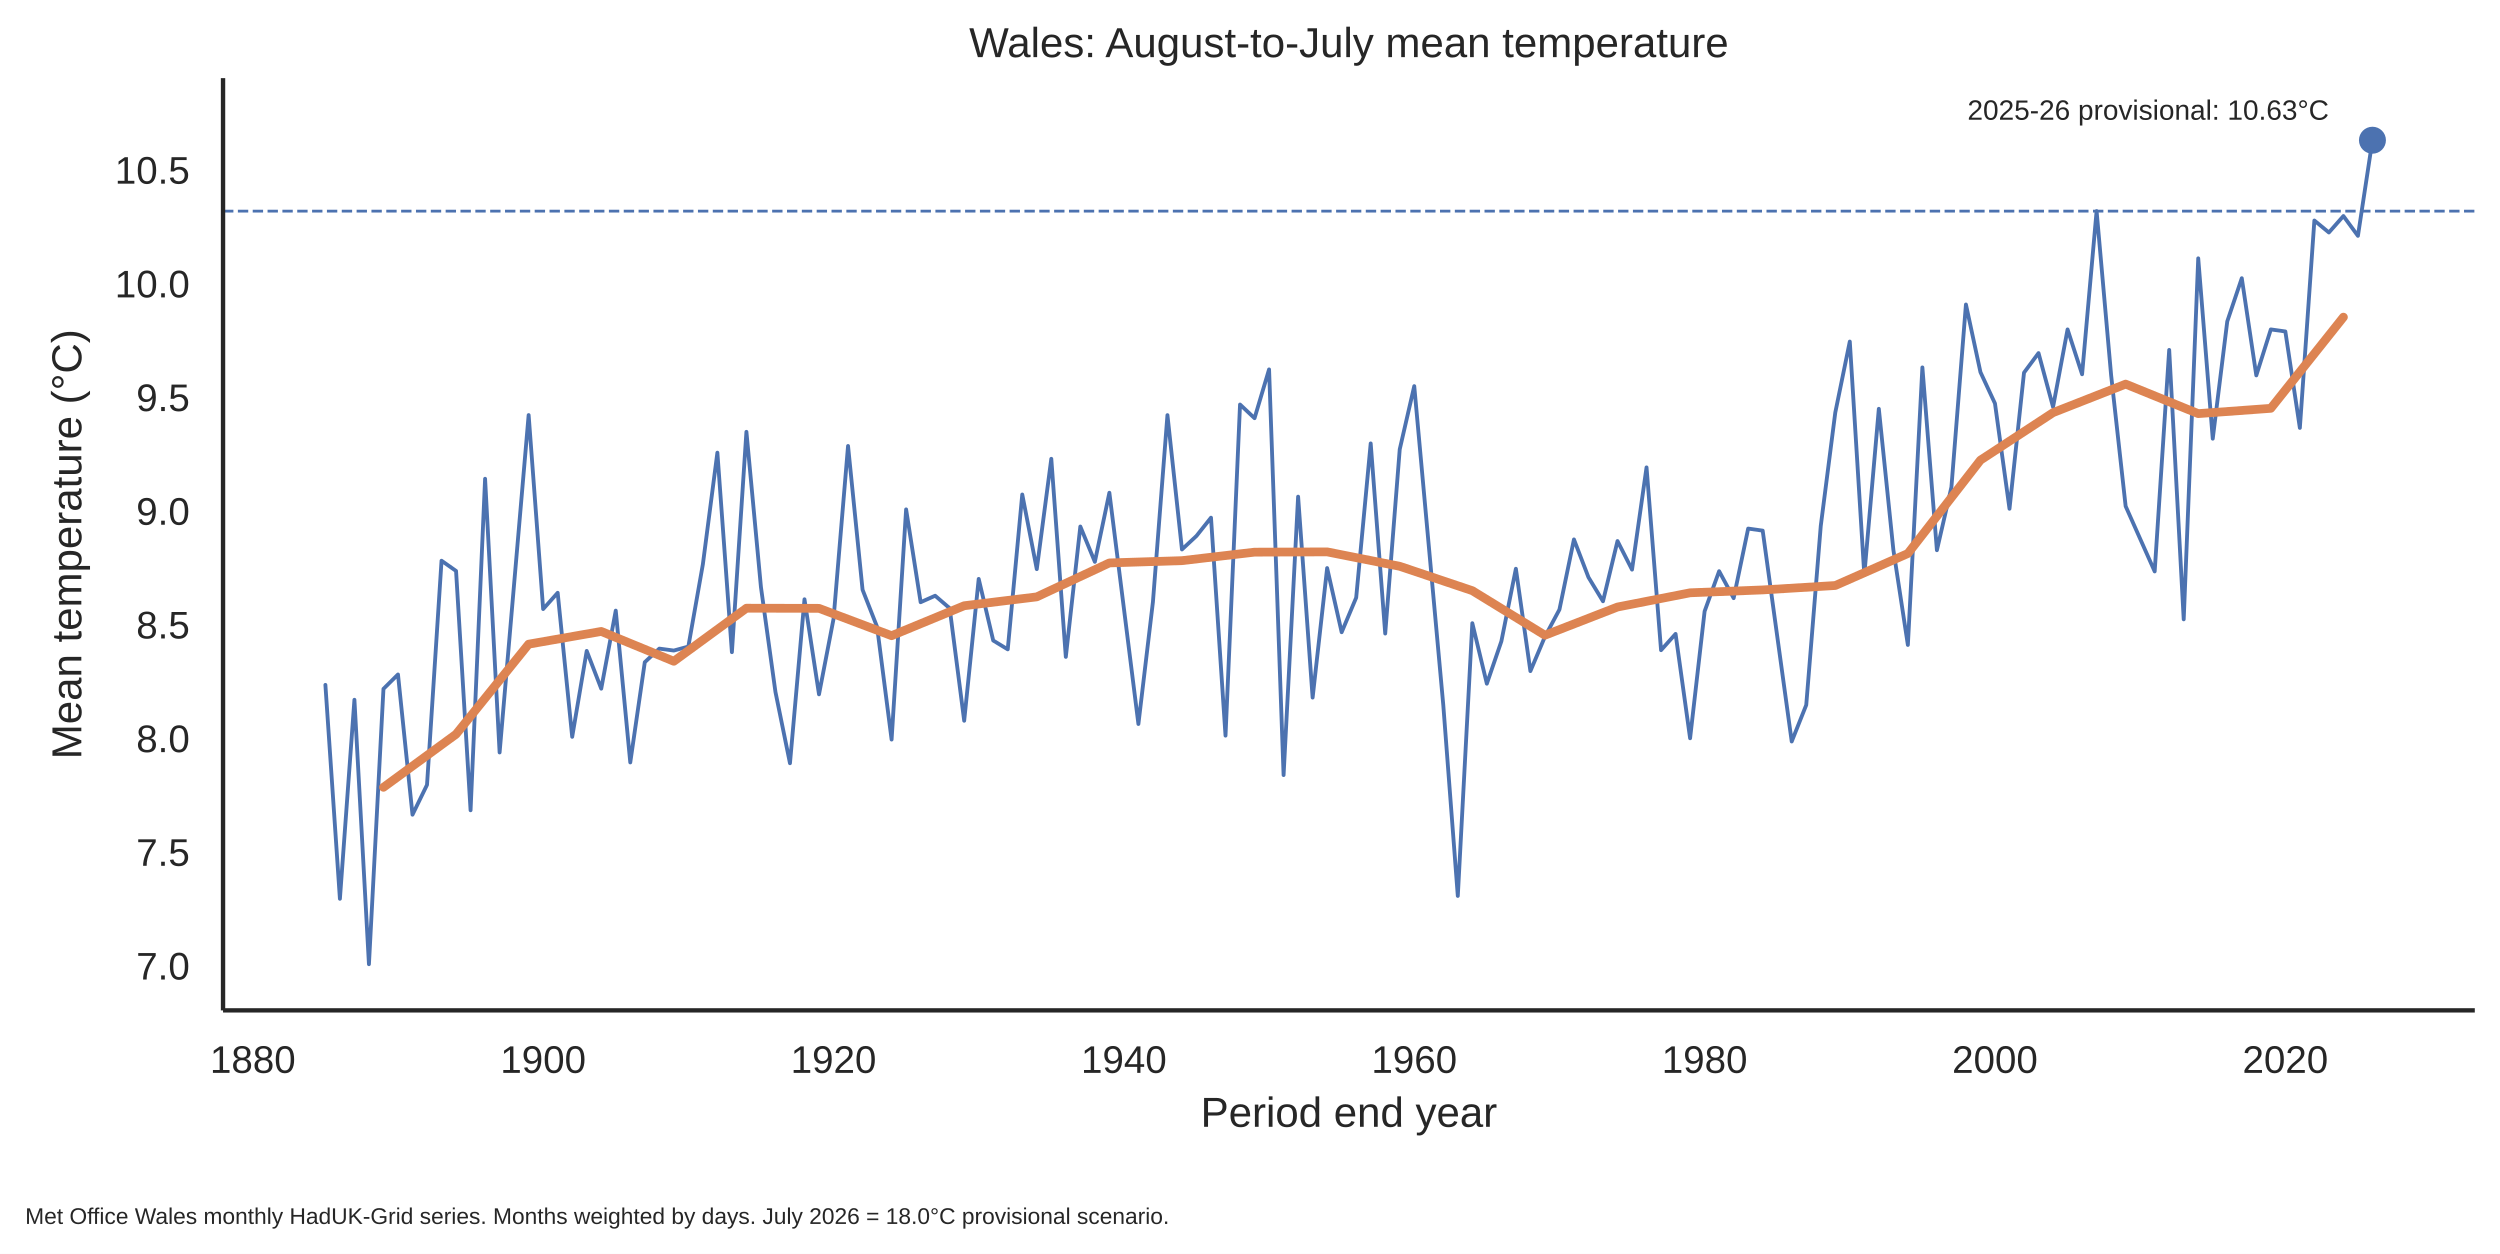
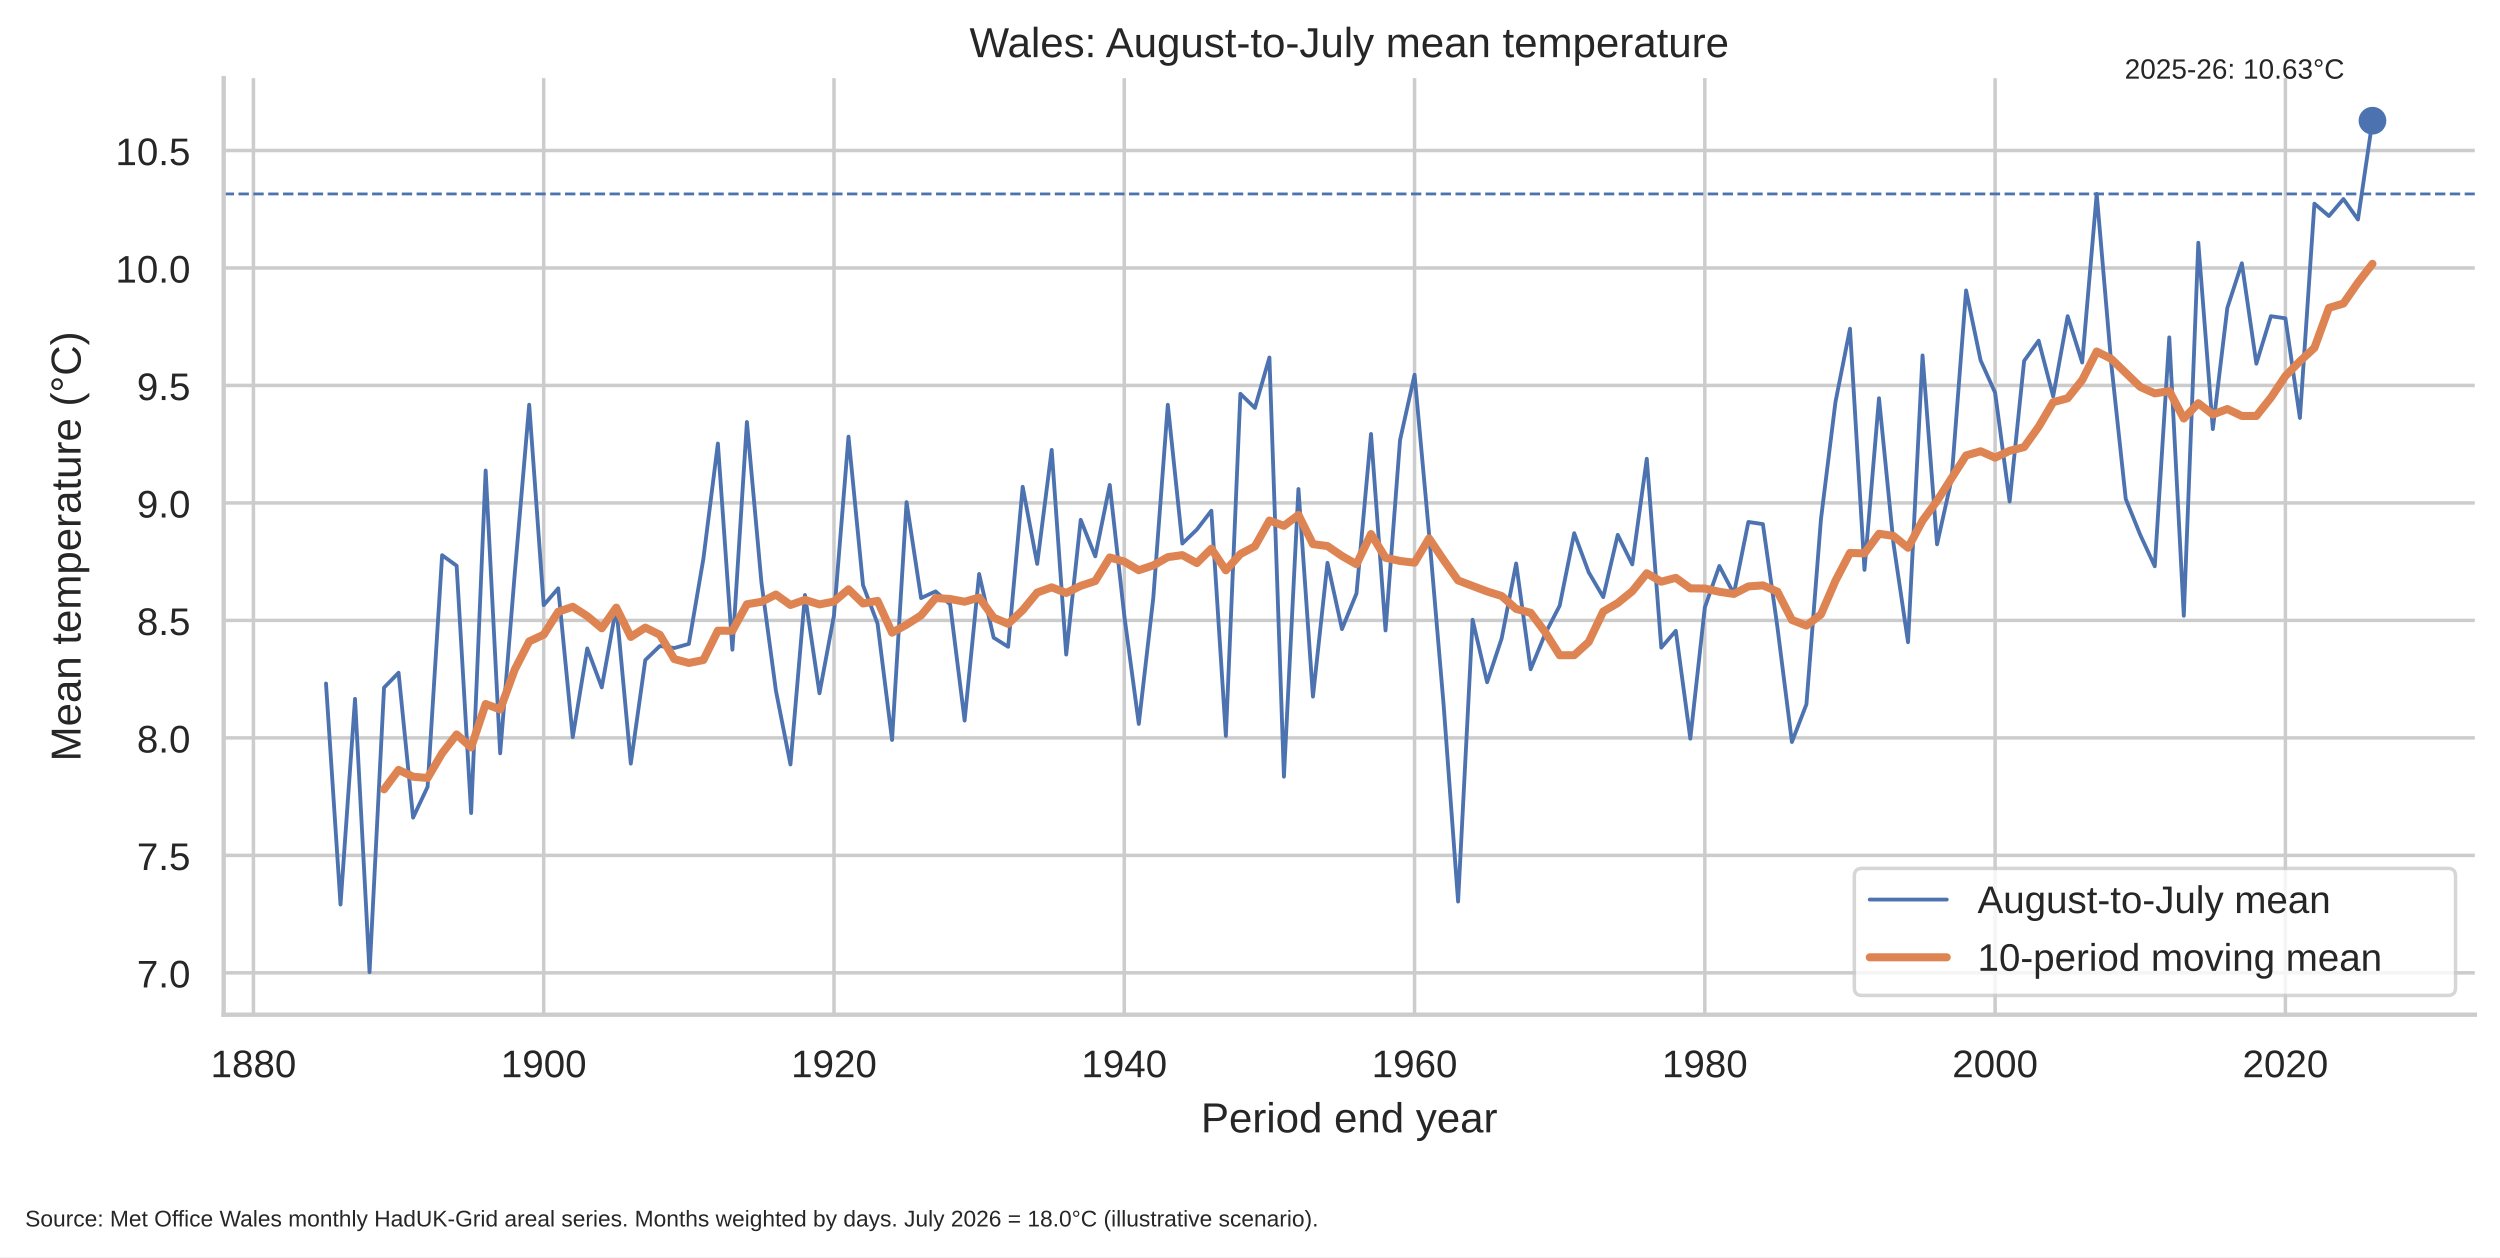
- <svg xmlns="http://www.w3.org/2000/svg" xmlns:xlink="http://www.w3.org/1999/xlink" width="714.24pt" height="358.23pt" viewBox="0 0 714.24 358.23" version="1.1">
+ <svg xmlns="http://www.w3.org/2000/svg" xmlns:xlink="http://www.w3.org/1999/xlink" width="714.24pt" height="359.16pt" viewBox="0 0 714.24 359.16" version="1.1">
  <defs>
    <style type="text/css">*{stroke-linejoin: round; stroke-linecap: butt}</style>
  </defs>
  <g id="figure_1">
    <g id="patch_1">
-       <path d="M 0 358.23 L 714.24 358.23 L 714.24 0 L 0 0 z" style="fill: #ffffff" />
+       <path d="M 0 359.16  L 714.24 359.16  L 714.24 0  L 0 0  z " style="fill: #ffffff" />
    </g>
    <g id="axes_1">
      <g id="patch_2">
-         <path d="M 63.72 288.658 L 707.04 288.658 L 707.04 22.318 L 63.72 22.318 z" style="fill: #ffffff" />
+         <path d="M 63.903 289.895  L 707.04 289.895  L 707.04 22.318  L 63.903 22.318  z " style="fill: #ffffff" />
      </g>
      <g id="matplotlib.axis_1">
        <g id="xtick_1">
+           <g id="line2d_1">
+             <path d="M 72.403 289.895  L 72.403 22.318  " clip-path="url(#pea48714f6b)" style="fill: none; stroke: #cccccc; stroke-linecap: round" />
+           </g>
          <g id="text_1">
-             <text style="font-size: 11px; font-family: 'Arial', 'DejaVu Sans', sans-serif; text-anchor: middle; fill: #262626" x="72.223" y="306.516">1880</text>
+             <text style="font-size: 11px; font-family: 'Arial', 'DejaVu Sans', 'Liberation Sans', 'Bitstream Vera Sans', sans-serif; text-anchor: middle; fill: #262626" x="72.403" y="307.753" transform="rotate(-0 72.40334 307.7527)">1880</text>
          </g>
        </g>
        <g id="xtick_2">
+           <g id="line2d_2">
+             <path d="M 155.335 289.895  L 155.335 22.318  " clip-path="url(#pea48714f6b)" style="fill: none; stroke: #cccccc; stroke-linecap: round" />
+           </g>
          <g id="text_2">
-             <text style="font-size: 11px; font-family: 'Arial', 'DejaVu Sans', sans-serif; text-anchor: middle; fill: #262626" x="155.178" y="306.516">1900</text>
+             <text style="font-size: 11px; font-family: 'Arial', 'DejaVu Sans', 'Liberation Sans', 'Bitstream Vera Sans', sans-serif; text-anchor: middle; fill: #262626" x="155.335" y="307.753" transform="rotate(-0 155.3353 307.7527)">1900</text>
          </g>
        </g>
        <g id="xtick_3">
+           <g id="line2d_3">
+             <path d="M 238.267 289.895  L 238.267 22.318  " clip-path="url(#pea48714f6b)" style="fill: none; stroke: #cccccc; stroke-linecap: round" />
+           </g>
          <g id="text_3">
-             <text style="font-size: 11px; font-family: 'Arial', 'DejaVu Sans', sans-serif; text-anchor: middle; fill: #262626" x="238.134" y="306.516">1920</text>
+             <text style="font-size: 11px; font-family: 'Arial', 'DejaVu Sans', 'Liberation Sans', 'Bitstream Vera Sans', sans-serif; text-anchor: middle; fill: #262626" x="238.267" y="307.753" transform="rotate(-0 238.2672 307.7527)">1920</text>
          </g>
        </g>
        <g id="xtick_4">
+           <g id="line2d_4">
+             <path d="M 321.199 289.895  L 321.199 22.318  " clip-path="url(#pea48714f6b)" style="fill: none; stroke: #cccccc; stroke-linecap: round" />
+           </g>
          <g id="text_4">
-             <text style="font-size: 11px; font-family: 'Arial', 'DejaVu Sans', sans-serif; text-anchor: middle; fill: #262626" x="321.089" y="306.516">1940</text>
+             <text style="font-size: 11px; font-family: 'Arial', 'DejaVu Sans', 'Liberation Sans', 'Bitstream Vera Sans', sans-serif; text-anchor: middle; fill: #262626" x="321.199" y="307.753" transform="rotate(-0 321.1992 307.7527)">1940</text>
          </g>
        </g>
        <g id="xtick_5">
+           <g id="line2d_5">
+             <path d="M 404.131 289.895  L 404.131 22.318  " clip-path="url(#pea48714f6b)" style="fill: none; stroke: #cccccc; stroke-linecap: round" />
+           </g>
          <g id="text_5">
-             <text style="font-size: 11px; font-family: 'Arial', 'DejaVu Sans', sans-serif; text-anchor: middle; fill: #262626" x="404.045" y="306.516">1960</text>
+             <text style="font-size: 11px; font-family: 'Arial', 'DejaVu Sans', 'Liberation Sans', 'Bitstream Vera Sans', sans-serif; text-anchor: middle; fill: #262626" x="404.131" y="307.753" transform="rotate(-0 404.1311 307.7527)">1960</text>
          </g>
        </g>
        <g id="xtick_6">
+           <g id="line2d_6">
+             <path d="M 487.063 289.895  L 487.063 22.318  " clip-path="url(#pea48714f6b)" style="fill: none; stroke: #cccccc; stroke-linecap: round" />
+           </g>
          <g id="text_6">
-             <text style="font-size: 11px; font-family: 'Arial', 'DejaVu Sans', sans-serif; text-anchor: middle; fill: #262626" x="487.001" y="306.516">1980</text>
+             <text style="font-size: 11px; font-family: 'Arial', 'DejaVu Sans', 'Liberation Sans', 'Bitstream Vera Sans', sans-serif; text-anchor: middle; fill: #262626" x="487.063" y="307.753" transform="rotate(-0 487.063 307.7527)">1980</text>
          </g>
        </g>
        <g id="xtick_7">
+           <g id="line2d_7">
+             <path d="M 569.995 289.895  L 569.995 22.318  " clip-path="url(#pea48714f6b)" style="fill: none; stroke: #cccccc; stroke-linecap: round" />
+           </g>
          <g id="text_7">
-             <text style="font-size: 11px; font-family: 'Arial', 'DejaVu Sans', sans-serif; text-anchor: middle; fill: #262626" x="569.956" y="306.516">2000</text>
+             <text style="font-size: 11px; font-family: 'Arial', 'DejaVu Sans', 'Liberation Sans', 'Bitstream Vera Sans', sans-serif; text-anchor: middle; fill: #262626" x="569.995" y="307.753" transform="rotate(-0 569.995 307.7527)">2000</text>
          </g>
        </g>
        <g id="xtick_8">
+           <g id="line2d_8">
+             <path d="M 652.927 289.895  L 652.927 22.318  " clip-path="url(#pea48714f6b)" style="fill: none; stroke: #cccccc; stroke-linecap: round" />
+           </g>
          <g id="text_8">
-             <text style="font-size: 11px; font-family: 'Arial', 'DejaVu Sans', sans-serif; text-anchor: middle; fill: #262626" x="652.912" y="306.516">2020</text>
+             <text style="font-size: 11px; font-family: 'Arial', 'DejaVu Sans', 'Liberation Sans', 'Bitstream Vera Sans', sans-serif; text-anchor: middle; fill: #262626" x="652.927" y="307.753" transform="rotate(-0 652.9269 307.7527)">2020</text>
          </g>
        </g>
        <g id="text_9">
-           <text style="font-size: 12px; font-family: 'Arial', 'DejaVu Sans', sans-serif; text-anchor: middle; fill: #262626" x="385.38" y="321.922">Period end year</text>
+           <text style="font-size: 12px; font-family: 'Arial', 'DejaVu Sans', 'Liberation Sans', 'Bitstream Vera Sans', sans-serif; text-anchor: middle; fill: #262626" x="385.471" y="323.513" transform="rotate(-0 385.4714 323.5134)">Period end year</text>
        </g>
      </g>
      <g id="matplotlib.axis_2">
        <g id="ytick_1">
+           <g id="line2d_9">
+             <path d="M 63.903 277.934  L 707.04 277.934  " clip-path="url(#pea48714f6b)" style="fill: none; stroke: #cccccc; stroke-linecap: round" />
+           </g>
          <g id="text_10">
-             <text style="font-size: 11px; font-family: 'Arial', 'DejaVu Sans', sans-serif; text-anchor: end; fill: #262626" x="54.22" y="279.845">7.0</text>
+             <text style="font-size: 11px; font-family: 'Arial', 'DejaVu Sans', 'Liberation Sans', 'Bitstream Vera Sans', sans-serif; text-anchor: end; fill: #262626" x="54.403" y="282.113" transform="rotate(-0 54.40281 282.1132)">7.0</text>
          </g>
        </g>
        <g id="ytick_2">
+           <g id="line2d_10">
+             <path d="M 63.903 244.372  L 707.04 244.372  " clip-path="url(#pea48714f6b)" style="fill: none; stroke: #cccccc; stroke-linecap: round" />
+           </g>
          <g id="text_11">
-             <text style="font-size: 11px; font-family: 'Arial', 'DejaVu Sans', sans-serif; text-anchor: end; fill: #262626" x="54.22" y="247.365">7.5</text>
+             <text style="font-size: 11px; font-family: 'Arial', 'DejaVu Sans', 'Liberation Sans', 'Bitstream Vera Sans', sans-serif; text-anchor: end; fill: #262626" x="54.403" y="248.55" transform="rotate(-0 54.40281 248.5505)">7.5</text>
          </g>
        </g>
        <g id="ytick_3">
+           <g id="line2d_11">
+             <path d="M 63.903 210.809  L 707.04 210.809  " clip-path="url(#pea48714f6b)" style="fill: none; stroke: #cccccc; stroke-linecap: round" />
+           </g>
          <g id="text_12">
-             <text style="font-size: 11px; font-family: 'Arial', 'DejaVu Sans', sans-serif; text-anchor: end; fill: #262626" x="54.22" y="214.884">8.0</text>
+             <text style="font-size: 11px; font-family: 'Arial', 'DejaVu Sans', 'Liberation Sans', 'Bitstream Vera Sans', sans-serif; text-anchor: end; fill: #262626" x="54.403" y="214.988" transform="rotate(-0 54.40281 214.9878)">8.0</text>
          </g>
        </g>
        <g id="ytick_4">
+           <g id="line2d_12">
+             <path d="M 63.903 177.246  L 707.04 177.246  " clip-path="url(#pea48714f6b)" style="fill: none; stroke: #cccccc; stroke-linecap: round" />
+           </g>
          <g id="text_13">
-             <text style="font-size: 11px; font-family: 'Arial', 'DejaVu Sans', sans-serif; text-anchor: end; fill: #262626" x="54.22" y="182.404">8.5</text>
+             <text style="font-size: 11px; font-family: 'Arial', 'DejaVu Sans', 'Liberation Sans', 'Bitstream Vera Sans', sans-serif; text-anchor: end; fill: #262626" x="54.403" y="181.425" transform="rotate(-0 54.40281 181.4251)">8.5</text>
          </g>
        </g>
        <g id="ytick_5">
+           <g id="line2d_13">
+             <path d="M 63.903 143.684  L 707.04 143.684  " clip-path="url(#pea48714f6b)" style="fill: none; stroke: #cccccc; stroke-linecap: round" />
+           </g>
          <g id="text_14">
-             <text style="font-size: 11px; font-family: 'Arial', 'DejaVu Sans', sans-serif; text-anchor: end; fill: #262626" x="54.22" y="149.923">9.0</text>
+             <text style="font-size: 11px; font-family: 'Arial', 'DejaVu Sans', 'Liberation Sans', 'Bitstream Vera Sans', sans-serif; text-anchor: end; fill: #262626" x="54.403" y="147.862" transform="rotate(-0 54.40281 147.8624)">9.0</text>
          </g>
        </g>
        <g id="ytick_6">
+           <g id="line2d_14">
+             <path d="M 63.903 110.121  L 707.04 110.121  " clip-path="url(#pea48714f6b)" style="fill: none; stroke: #cccccc; stroke-linecap: round" />
+           </g>
          <g id="text_15">
-             <text style="font-size: 11px; font-family: 'Arial', 'DejaVu Sans', sans-serif; text-anchor: end; fill: #262626" x="54.22" y="117.443">9.5</text>
+             <text style="font-size: 11px; font-family: 'Arial', 'DejaVu Sans', 'Liberation Sans', 'Bitstream Vera Sans', sans-serif; text-anchor: end; fill: #262626" x="54.403" y="114.3" transform="rotate(-0 54.40281 114.2997)">9.5</text>
          </g>
        </g>
        <g id="ytick_7">
+           <g id="line2d_15">
+             <path d="M 63.903 76.558  L 707.04 76.558  " clip-path="url(#pea48714f6b)" style="fill: none; stroke: #cccccc; stroke-linecap: round" />
+           </g>
          <g id="text_16">
-             <text style="font-size: 11px; font-family: 'Arial', 'DejaVu Sans', sans-serif; text-anchor: end; fill: #262626" x="54.22" y="84.962">10.0</text>
+             <text style="font-size: 11px; font-family: 'Arial', 'DejaVu Sans', 'Liberation Sans', 'Bitstream Vera Sans', sans-serif; text-anchor: end; fill: #262626" x="54.403" y="80.737" transform="rotate(-0 54.40281 80.73695)">10.0</text>
          </g>
        </g>
        <g id="ytick_8">
+           <g id="line2d_16">
+             <path d="M 63.903 42.996  L 707.04 42.996  " clip-path="url(#pea48714f6b)" style="fill: none; stroke: #cccccc; stroke-linecap: round" />
+           </g>
          <g id="text_17">
-             <text style="font-size: 11px; font-family: 'Arial', 'DejaVu Sans', sans-serif; text-anchor: end; fill: #262626" x="54.22" y="52.482">10.5</text>
+             <text style="font-size: 11px; font-family: 'Arial', 'DejaVu Sans', 'Liberation Sans', 'Bitstream Vera Sans', sans-serif; text-anchor: end; fill: #262626" x="54.403" y="47.174" transform="rotate(-0 54.40281 47.17425)">10.5</text>
          </g>
        </g>
        <g id="text_18">
-           <text style="font-size: 12px; font-family: 'Arial', 'DejaVu Sans', sans-serif; text-anchor: middle; fill: #262626" x="23.232" y="155.488" transform="rotate(-90 23.23219 155.4881)">Mean temperature (°C)</text>
-         </g>
-       </g>
-       <g id="line2d_1">
-         <path d="M 92.962 195.666 L 97.11 256.783 L 101.257 199.92 L 105.405 275.471 L 109.553 196.805 L 113.701 192.694 L 117.848 232.756 L 121.996 224.23 L 126.144 160.196 L 130.292 163.114 L 134.44 231.492 L 138.587 136.781 L 142.735 214.976 L 151.031 118.585 L 155.178 174.006 L 159.326 169.361 L 163.474 210.509 L 167.622 185.966 L 171.77 196.754 L 175.917 174.451 L 180.065 217.824 L 184.213 189.188 L 188.361 185.306 L 192.508 185.86 L 196.656 184.721 L 200.804 161.228 L 204.952 129.326 L 209.1 186.322 L 213.247 123.372 L 217.395 167.706 L 221.543 197.695 L 225.691 218.055 L 229.838 171.212 L 233.986 198.371 L 238.134 176.84 L 242.282 127.413 L 246.43 168.489 L 250.577 179.079 L 254.725 211.291 L 258.873 145.53 L 263.021 172.049 L 267.168 170.198 L 271.316 173.77 L 275.464 205.917 L 279.612 165.392 L 283.759 182.994 L 287.907 185.519 L 292.055 141.277 L 296.203 162.598 L 300.351 131.079 L 304.498 187.667 L 308.646 150.425 L 312.794 160.516 L 316.942 140.778 L 325.237 206.843 L 329.385 171.978 L 333.533 118.603 L 337.681 156.979 L 341.828 153.112 L 345.976 147.898 L 350.124 210.171 L 354.272 115.571 L 358.419 119.475 L 362.567 105.539 L 366.715 221.437 L 370.863 141.892 L 375.011 199.297 L 379.158 162.296 L 383.306 180.627 L 387.454 170.752 L 391.602 126.683 L 395.749 181.001 L 399.897 128.374 L 404.045 110.317 L 412.341 201.45 L 416.488 255.964 L 420.636 178.047 L 424.784 195.328 L 428.932 183.226 L 433.079 162.491 L 437.227 191.731 L 441.375 181.909 L 445.523 174.149 L 449.671 154.109 L 453.818 164.931 L 457.966 171.782 L 462.114 154.572 L 466.262 162.741 L 470.409 133.533 L 474.557 185.753 L 478.705 181.108 L 482.853 210.919 L 487.001 174.639 L 491.148 163.186 L 495.296 170.892 L 499.444 151.012 L 503.592 151.601 L 511.887 211.844 L 516.035 201.415 L 520.183 150.27 L 524.33 117.873 L 528.478 97.584 L 532.626 164.253 L 536.774 116.796 L 540.922 157.045 L 545.069 184.258 L 549.217 104.97 L 553.365 157.192 L 557.513 139.159 L 561.66 86.994 L 565.808 106.322 L 569.956 115.269 L 574.104 145.352 L 578.252 106.465 L 582.399 100.876 L 586.547 116.281 L 590.695 94.113 L 594.843 106.928 L 598.99 60.316 L 603.138 107.176 L 607.286 144.623 L 615.582 163.257 L 619.729 99.97 L 623.877 176.943 L 628.025 73.806 L 632.173 125.33 L 636.32 91.823 L 640.468 79.484 L 644.616 107.248 L 648.764 94.113 L 652.912 94.698 L 657.059 122.251 L 661.207 63.003 L 665.355 66.42 L 669.503 61.721 L 673.65 67.381 L 677.798 40.062" clip-path="url(#p08c689a00a)" style="fill: none; stroke: #4c72b0; stroke-width: 1.1; stroke-linecap: round" />
-       </g>
-       <g id="line2d_2">
-         <path d="M 109.553 224.929 L 130.292 209.763 L 151.031 184.036 L 171.77 180.397 L 192.508 188.923 L 213.247 173.76 L 233.986 173.801 L 254.725 181.615 L 275.464 173.058 L 296.203 170.524 L 316.942 160.825 L 337.681 160.172 L 358.419 157.749 L 379.158 157.669 L 399.897 161.79 L 420.636 168.754 L 441.375 181.479 L 462.114 173.423 L 482.853 169.359 L 503.592 168.538 L 524.33 167.277 L 545.069 158.138 L 565.808 131.457 L 586.547 117.888 L 607.286 109.74 L 628.025 118.17 L 648.764 116.655 L 669.503 90.609" clip-path="url(#p08c689a00a)" style="fill: none; stroke: #dd8452; stroke-width: 2.5; stroke-linecap: round" />
-       </g>
-       <g id="line2d_3">
-         <path d="M 63.72 60.316 L 707.04 60.316" clip-path="url(#p08c689a00a)" style="fill: none; stroke-dasharray: 2.96,1.28; stroke: #4c72b0; stroke-width: 0.8" />
+           <text style="font-size: 12px; font-family: 'Arial', 'DejaVu Sans', 'Liberation Sans', 'Bitstream Vera Sans', sans-serif; text-anchor: middle; fill: #262626" x="23.028" y="156.107" transform="rotate(-90 23.02781 156.1067)">Mean temperature (°C)</text>
+         </g>
+       </g>
+       <g id="FillBetweenPolyCollection_1" />
+       <g id="FillBetweenPolyCollection_2" />
+       <g id="line2d_17">
+         <path d="M 93.136 195.269  L 97.283 258.422  L 101.43 199.664  L 105.576 277.733  L 109.723 196.446  L 113.869 192.198  L 118.016 233.595  L 122.162 224.784  L 126.309 158.617  L 130.456 161.633  L 134.602 232.289  L 138.749 134.422  L 142.895 215.223  L 147.042 164.134  L 151.189 115.62  L 155.335 172.888  L 159.482 168.088  L 163.628 210.607  L 167.775 185.246  L 171.922 196.394  L 176.068 173.348  L 180.215 218.165  L 184.361 188.575  L 188.508 184.564  L 192.655 185.136  L 196.801 183.959  L 200.948 159.683  L 205.094 126.719  L 209.241 185.614  L 213.388 120.567  L 217.534 166.378  L 221.681 197.366  L 225.827 218.404  L 229.974 170  L 234.121 198.064  L 238.267 175.816  L 242.414 124.741  L 246.56 167.187  L 250.707 178.129  L 254.854 211.414  L 259 143.463  L 263.147 170.865  L 267.293 168.952  L 271.44 172.643  L 275.587 205.862  L 279.733 163.987  L 283.88 182.175  L 288.026 184.784  L 292.173 139.068  L 296.32 161.099  L 300.466 128.53  L 304.613 187.003  L 308.759 148.52  L 312.906 158.948  L 317.053 138.553  L 321.199 175.834  L 325.346 206.818  L 329.492 170.791  L 333.639 115.638  L 337.786 155.293  L 341.932 151.297  L 346.079 145.909  L 350.225 210.257  L 354.372 112.505  L 358.519 116.539  L 362.665 102.139  L 366.812 221.899  L 370.958 139.704  L 375.105 199.021  L 379.252 160.787  L 383.398 179.729  L 387.545 169.525  L 391.691 123.987  L 395.838 180.115  L 399.984 125.734  L 404.131 107.076  L 408.278 152.548  L 412.424 201.246  L 416.571 257.576  L 420.717 177.063  L 424.864 194.92  L 429.011 182.414  L 433.157 160.989  L 437.304 191.203  L 441.45 181.053  L 445.597 173.035  L 449.744 152.327  L 453.89 163.509  L 458.037 170.589  L 462.183 152.805  L 466.33 161.247  L 470.477 131.066  L 474.623 185.026  L 478.77 180.226  L 482.916 211.03  L 487.063 173.542  L 491.21 161.706  L 495.356 169.669  L 499.503 149.127  L 503.649 149.736  L 507.796 179.122  L 511.943 211.986  L 516.089 201.209  L 520.236 148.36  L 524.382 114.884  L 528.529 93.919  L 532.676 162.81  L 536.822 113.771  L 540.969 155.362  L 545.115 183.481  L 549.262 101.551  L 553.409 155.513  L 557.555 136.879  L 561.702 82.977  L 565.848 102.949  L 569.995 112.193  L 574.142 143.279  L 578.288 103.096  L 582.435 97.321  L 586.581 113.239  L 590.728 90.333  L 594.875 103.574  L 599.021 55.409  L 603.168 103.83  L 607.314 142.525  L 611.461 152.805  L 615.608 161.78  L 619.754 96.384  L 623.901 175.922  L 628.047 69.349  L 632.194 122.59  L 636.341 87.966  L 640.487 75.216  L 644.634 103.905  L 648.78 90.333  L 652.927 90.937  L 657.074 119.408  L 661.22 58.186  L 665.367 61.717  L 669.513 56.861  L 673.66 62.71  L 677.806 34.481  L 677.806 34.481  " clip-path="url(#pea48714f6b)" style="fill: none; stroke: #4c72b0; stroke-width: 1.1; stroke-linecap: round" />
+       </g>
+       <g id="line2d_18">
+         <path d="M 109.723 225.507  L 113.869 219.955  L 118.016 221.904  L 122.162 222.264  L 126.309 215.192  L 130.456 209.836  L 134.602 213.538  L 138.749 201.138  L 142.895 202.694  L 147.042 191.334  L 151.189 183.251  L 155.335 181.32  L 159.482 174.77  L 163.628 173.352  L 167.775 176.015  L 171.922 179.491  L 176.068 173.597  L 180.215 181.971  L 184.361 179.306  L 188.508 181.349  L 192.655 188.301  L 196.801 189.408  L 200.948 188.568  L 205.094 180.179  L 209.241 180.216  L 213.388 172.633  L 217.534 171.936  L 221.681 169.856  L 225.827 172.839  L 229.974 171.383  L 234.121 172.675  L 238.267 171.861  L 242.414 168.367  L 246.56 172.414  L 250.707 171.665  L 254.854 180.75  L 259 178.459  L 263.147 175.808  L 267.293 170.863  L 271.44 171.127  L 275.587 171.907  L 279.733 170.724  L 283.88 176.468  L 288.026 178.227  L 292.173 174.321  L 296.32 169.29  L 300.466 167.796  L 304.613 169.41  L 308.759 167.367  L 312.906 165.998  L 317.053 159.267  L 321.199 160.451  L 325.346 162.916  L 329.492 161.516  L 333.639 159.174  L 337.786 158.593  L 341.932 160.87  L 346.079 156.76  L 350.225 162.934  L 354.372 158.29  L 358.519 156.088  L 362.665 148.719  L 366.812 150.227  L 370.958 147.118  L 375.105 155.456  L 379.252 156.006  L 383.398 158.849  L 387.545 161.211  L 391.691 152.584  L 395.838 159.345  L 399.984 160.264  L 404.131 160.758  L 408.278 153.823  L 412.424 159.977  L 416.571 165.832  L 424.864 168.979  L 429.011 170.268  L 433.157 173.968  L 437.304 175.077  L 441.45 180.609  L 445.597 187.205  L 449.744 187.183  L 453.89 183.409  L 458.037 174.71  L 462.183 172.285  L 466.33 168.917  L 470.477 163.782  L 474.623 166.186  L 478.77 165.088  L 482.916 168.086  L 487.063 168.137  L 491.21 169.074  L 495.356 169.69  L 499.503 167.544  L 503.649 167.237  L 507.796 169.025  L 511.943 177.117  L 516.089 178.735  L 520.236 175.549  L 524.382 165.934  L 528.529 157.972  L 532.676 158.082  L 536.822 152.492  L 540.969 153.116  L 545.115 156.49  L 549.262 148.733  L 553.409 143.086  L 561.702 130.115  L 565.848 128.921  L 569.995 130.748  L 574.142 128.795  L 578.288 127.728  L 582.435 121.924  L 586.581 114.9  L 590.728 113.778  L 594.875 108.584  L 599.021 100.437  L 603.168 102.522  L 611.461 110.541  L 615.608 112.391  L 619.754 111.72  L 623.901 119.58  L 628.047 115.191  L 632.194 118.417  L 636.341 116.856  L 640.487 118.837  L 644.634 118.844  L 648.78 113.625  L 652.927 107.438  L 657.074 103.201  L 661.22 99.381  L 665.367 87.961  L 669.513 86.712  L 673.66 80.724  L 677.806 75.375  L 677.806 75.375  " clip-path="url(#pea48714f6b)" style="fill: none; stroke: #dd8452; stroke-width: 2.3; stroke-linecap: round" />
+       </g>
+       <g id="line2d_19">
+         <path d="M 63.903 55.409  L 707.04 55.409  " clip-path="url(#pea48714f6b)" style="fill: none; stroke-dasharray: 2.96,1.28; stroke-dashoffset: 0; stroke: #4c72b0; stroke-width: 0.8" />
      </g>
      <g id="patch_3">
-         <path d="M 63.72 288.658 L 63.72 22.318" style="fill: none; stroke: #262626; stroke-width: 1.25" />
+         <path d="M 63.903 289.895  L 63.903 22.318  " style="fill: none; stroke: #cccccc; stroke-width: 1.25; stroke-linejoin: miter; stroke-linecap: square" />
      </g>
      <g id="patch_4">
-         <path d="M 63.72 288.658 L 707.04 288.658" style="fill: none; stroke: #262626; stroke-width: 1.25" />
+         <path d="M 63.903 289.895  L 707.04 289.895  " style="fill: none; stroke: #cccccc; stroke-width: 1.25; stroke-linejoin: miter; stroke-linecap: square" />
      </g>
      <g id="text_19">
-         <text style="font-size: 8px; font-family: 'Arial', 'DejaVu Sans', sans-serif; text-anchor: end; fill: #262626" x="665.355" y="34.216">2025-26 provisional: 10.63°C</text>
+         <text style="font-size: 8px; font-family: 'Arial', 'DejaVu Sans', 'Liberation Sans', 'Bitstream Vera Sans', sans-serif; text-anchor: end; fill: #262626" x="669.806" y="22.481" transform="rotate(-0 669.8065 22.48072)">2025-26: 10.63°C</text>
      </g>
      <g id="text_20">
-         <text style="font-size: 12px; font-family: 'Arial', 'DejaVu Sans', sans-serif; text-anchor: middle; fill: #262626" x="385.38" y="16.318">Wales: August-to-July mean temperature</text>
+         <text style="font-size: 12px; font-family: 'Arial', 'DejaVu Sans', 'Liberation Sans', 'Bitstream Vera Sans', sans-serif; text-anchor: middle; fill: #262626" x="385.471" y="16.318" transform="rotate(-0 385.4714 16.31812)">Wales: August-to-July mean temperature</text>
      </g>
      <g id="PathCollection_1">
        <defs>
-           <path id="m230b9da76b" d="M 0 3.354 C 1.852 3.354 3.354 1.852 3.354 0 C 3.354 -1.852 1.852 -3.354 0 -3.354 C -1.852 -3.354 -3.354 -1.852 -3.354 0 C -3.354 1.852 -1.852 3.354 0 3.354 z" style="stroke: #4c72b0" />
+           <path id="m38b825706c" d="M 0 3.464  C 0.919 3.464 1.8 3.099 2.449 2.449  C 3.099 1.8 3.464 0.919 3.464 0  C 3.464 -0.919 3.099 -1.8 2.449 -2.449  C 1.8 -3.099 0.919 -3.464 0 -3.464  C -0.919 -3.464 -1.8 -3.099 -2.449 -2.449  C -3.099 -1.8 -3.464 -0.919 -3.464 0  C -3.464 0.919 -3.099 1.8 -2.449 2.449  C -1.8 3.099 -0.919 3.464 0 3.464  z " style="stroke: #4c72b0" />
        </defs>
-         <g clip-path="url(#p08c689a00a)">
-           <use xlink:href="#m230b9da76b" x="677.798" y="40.062" style="fill: #4c72b0; stroke: #4c72b0" />
+         <g clip-path="url(#pea48714f6b)">
+           <use xlink:href="#m38b825706c" x="677.806" y="34.481" style="fill: #4c72b0; stroke: #4c72b0" />
+         </g>
+       </g>
+       <g id="legend_1">
+         <g id="patch_5">
+           <path d="M 531.977 284.395  L 699.34 284.395  Q 701.54 284.395 701.54 282.195  L 701.54 250.294  Q 701.54 248.094 699.34 248.094  L 531.977 248.094  Q 529.777 248.094 529.777 250.294  L 529.777 282.195  Q 529.777 284.395 531.977 284.395  z " style="fill: #ffffff; opacity: 0.8; stroke: #cccccc; stroke-linejoin: miter" />
+         </g>
+         <g id="line2d_20">
+           <path d="M 534.177 257.002  L 545.177 257.002  L 556.177 257.002  " style="fill: none; stroke: #4c72b0; stroke-width: 1.1; stroke-linecap: round" />
+         </g>
+         <g id="text_21">
+           <text style="font-size: 11px; font-family: 'Arial', 'DejaVu Sans', 'Liberation Sans', 'Bitstream Vera Sans', sans-serif; text-anchor: start; fill: #262626" x="564.977" y="260.852" transform="rotate(-0 564.9767 260.8519)">August-to-July mean</text>
+         </g>
+         <g id="line2d_21">
+           <path d="M 534.177 273.503  L 545.177 273.503  L 556.177 273.503  " style="fill: none; stroke: #dd8452; stroke-width: 2.3; stroke-linecap: round" />
+         </g>
+         <g id="text_22">
+           <text style="font-size: 11px; font-family: 'Arial', 'DejaVu Sans', 'Liberation Sans', 'Bitstream Vera Sans', sans-serif; text-anchor: start; fill: #262626" x="564.977" y="277.353" transform="rotate(-0 564.9767 277.3527)">10-period moving mean</text>
        </g>
      </g>
    </g>
-     <g id="text_21">
-       <text style="font-size: 6.5px; font-family: 'Arial', 'DejaVu Sans', sans-serif; text-anchor: start; fill: #262626" x="7.2" y="349.678">Met Office Wales monthly HadUK-Grid series. Months weighted by days. July 2026 = 18.0°C provisional scenario.</text>
+     <g id="text_23">
+       <text style="font-size: 6.5px; font-family: 'Arial', 'DejaVu Sans', 'Liberation Sans', 'Bitstream Vera Sans', sans-serif; text-anchor: start; fill: #262626" x="7.2" y="350.398" transform="rotate(-0 7.2 350.3981)">Source: Met Office Wales monthly HadUK-Grid areal series. Months weighted by days. July 2026 = 18.0°C (illustrative scenario).</text>
    </g>
  </g>
  <defs>
-     <clipPath id="p08c689a00a">
-       <rect x="63.72" y="22.318" width="643.32" height="266.34" />
+     <clipPath id="pea48714f6b">
+       <rect x="63.903" y="22.318" width="643.137" height="267.577" />
    </clipPath>
  </defs>
</svg>
